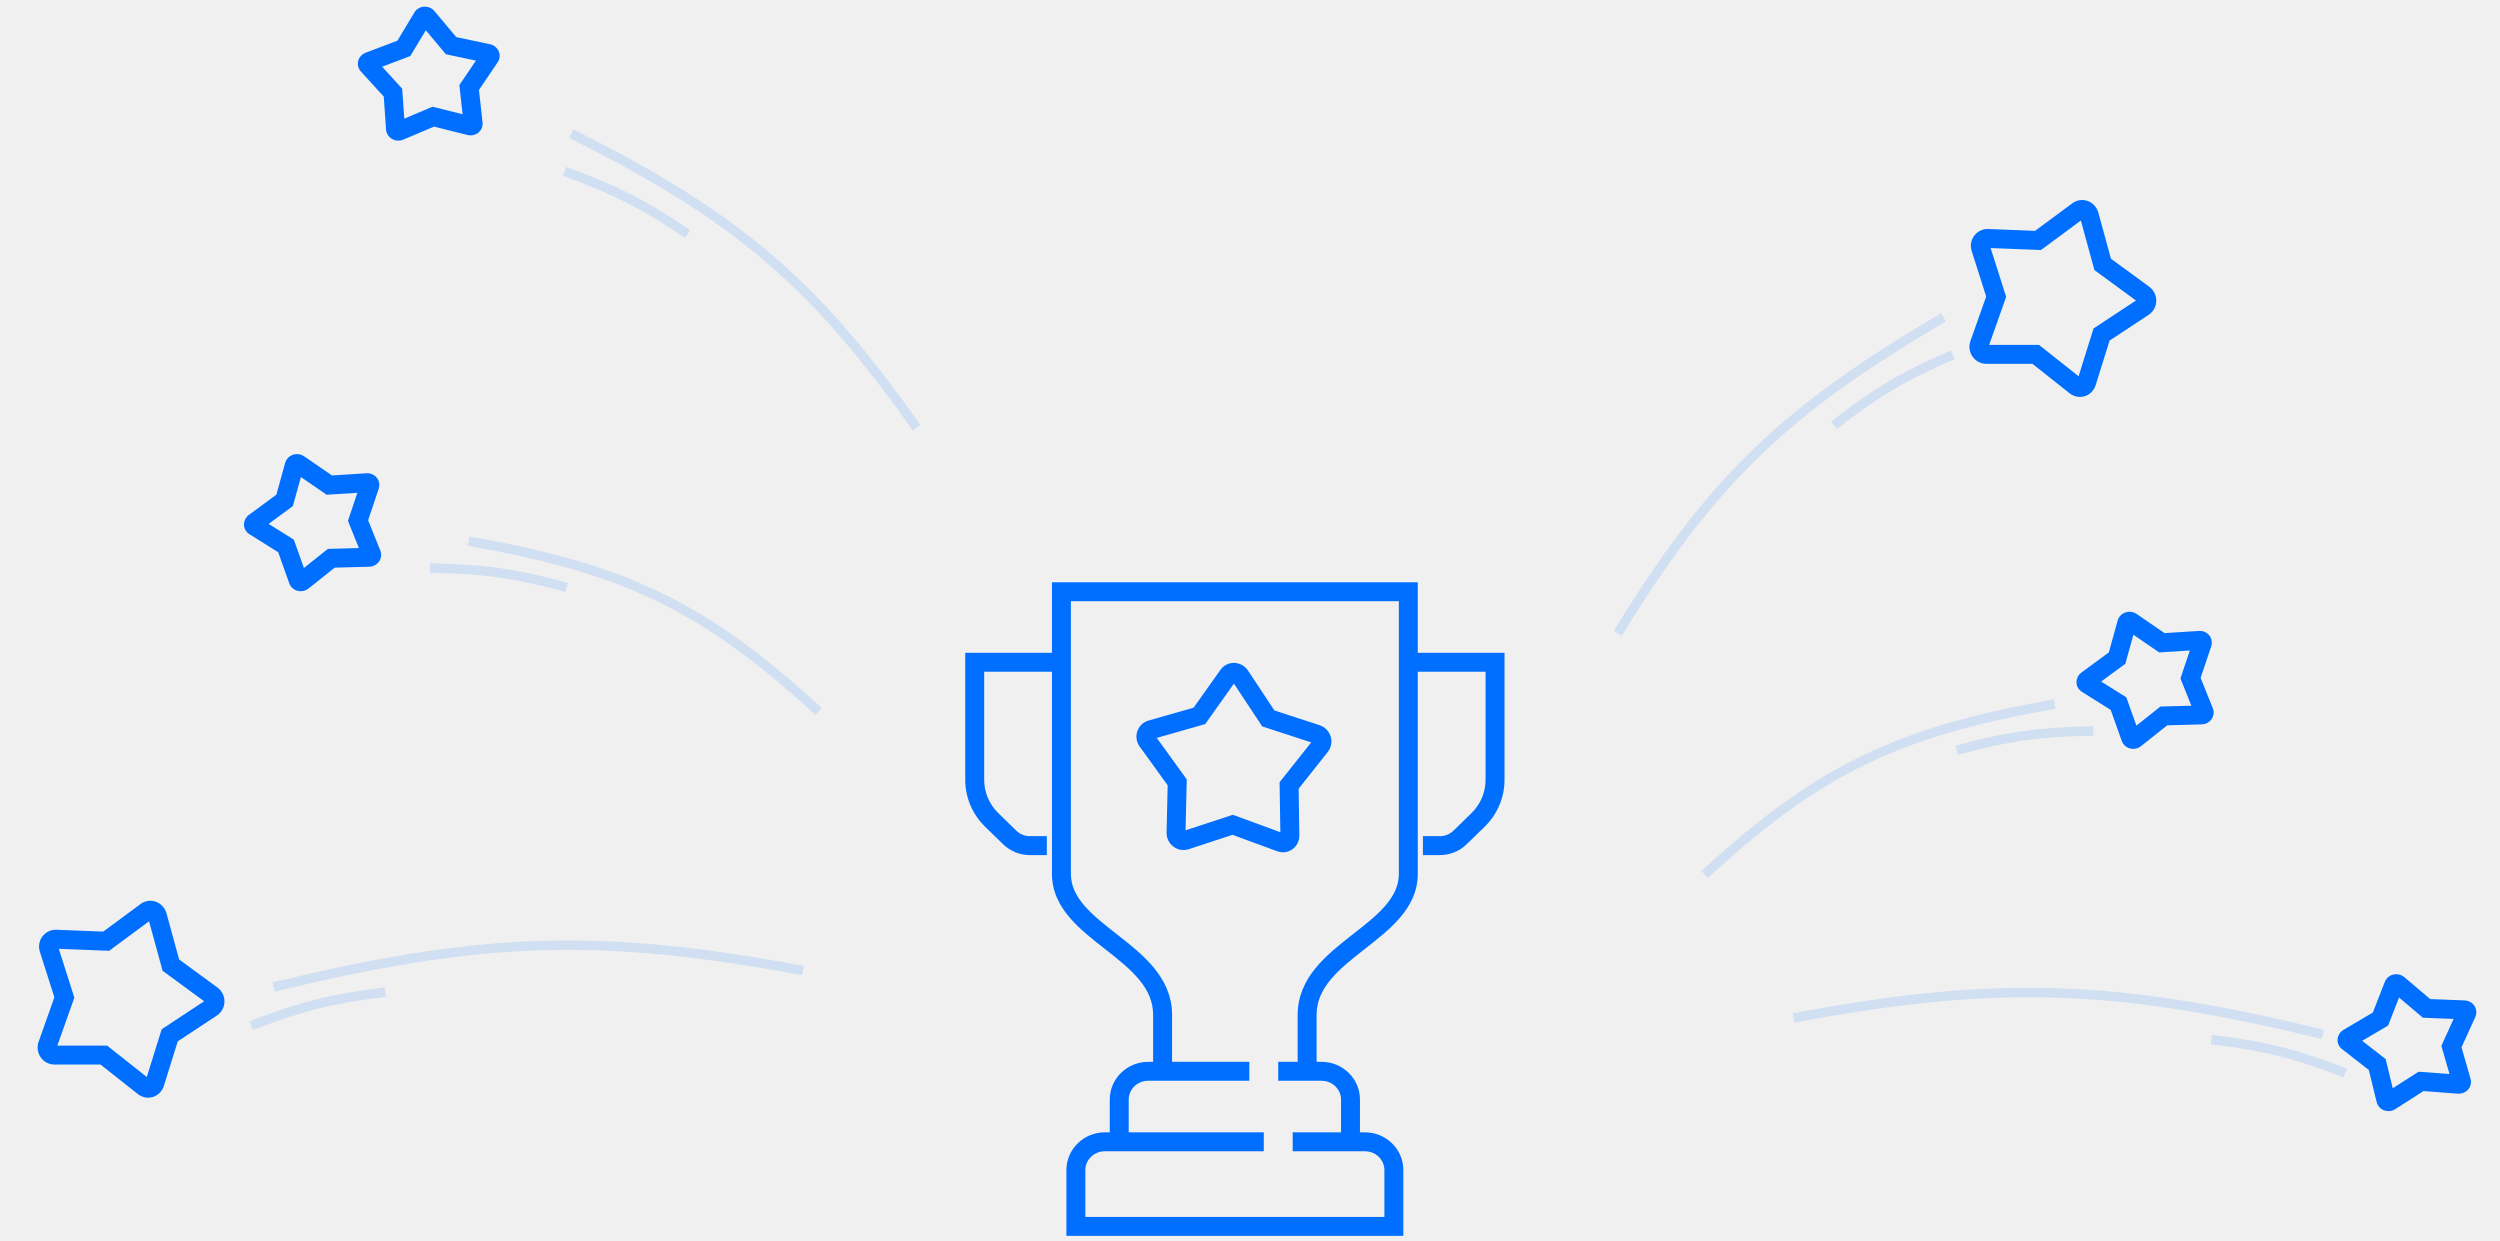
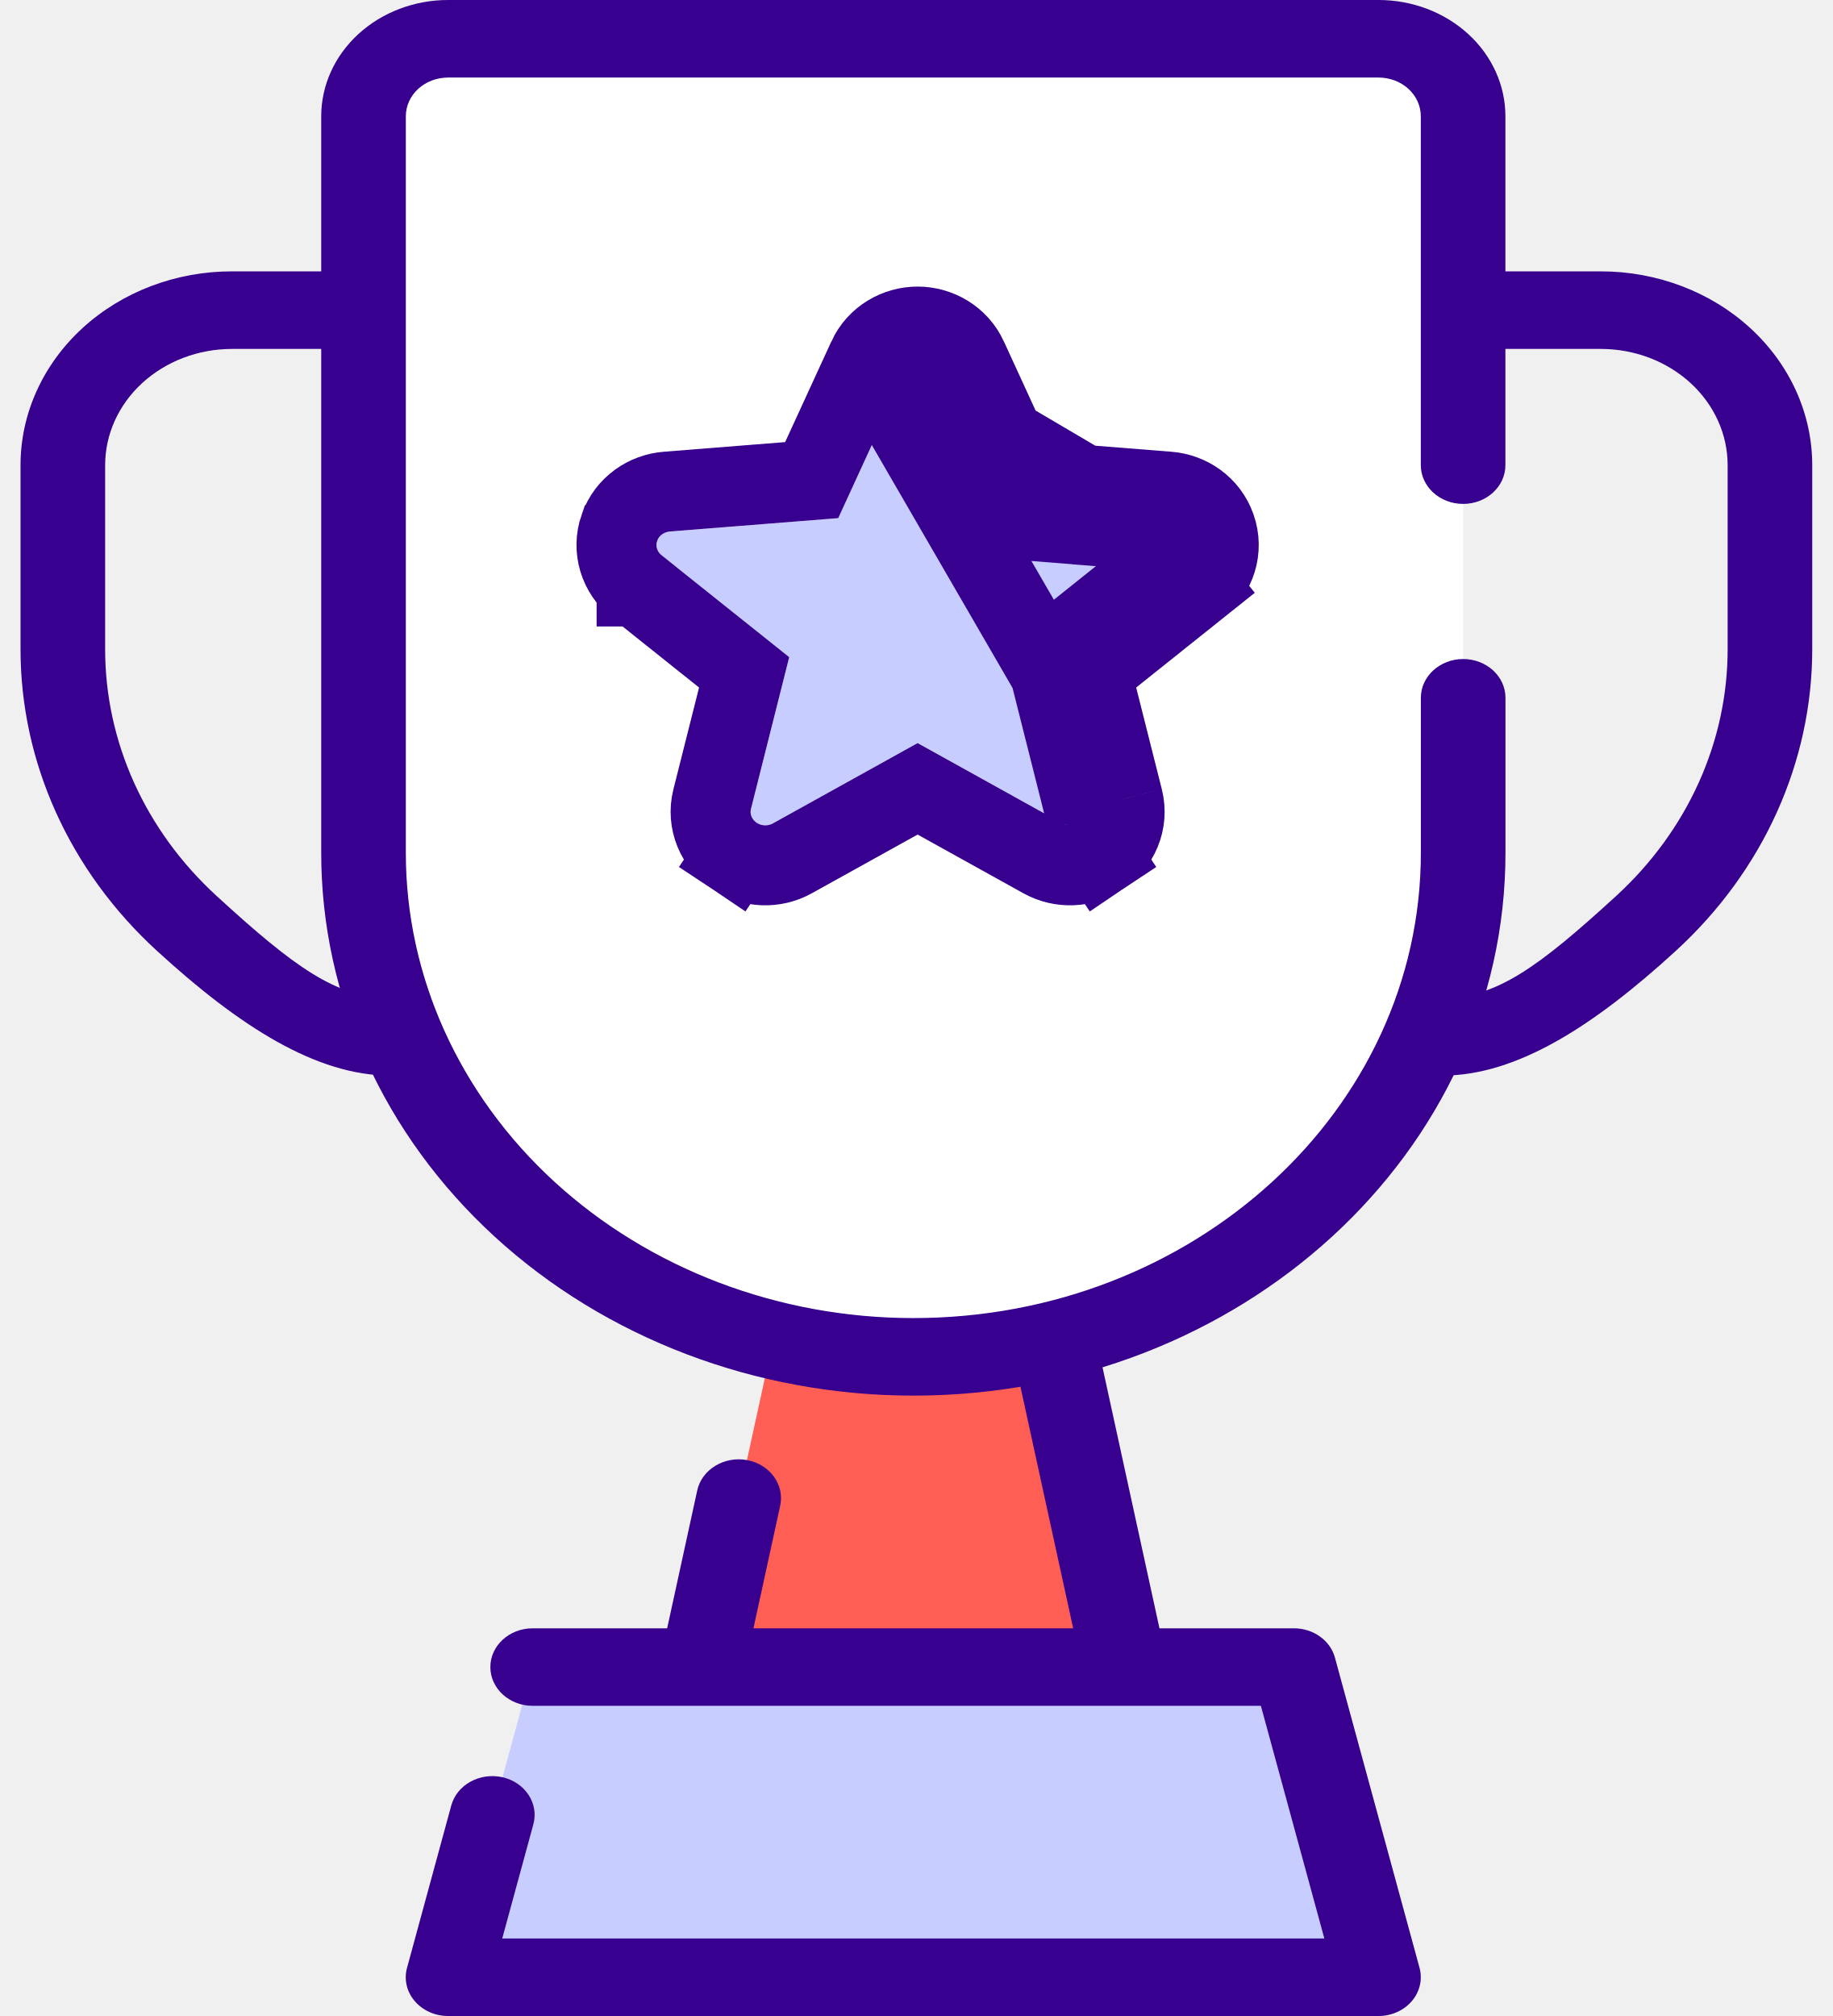
- <svg xmlns="http://www.w3.org/2000/svg" width="264" height="131" viewBox="0 0 264 131" fill="none">
-   <g clip-path="url(#clip0_1459_12616)">
-     <path fill-rule="evenodd" clip-rule="evenodd" d="M111.086 61.488H149.718V92.275C149.718 94.16 148.905 95.673 147.805 96.947C146.777 98.136 145.437 99.184 144.18 100.167C144.117 100.216 144.054 100.265 143.992 100.314C142.643 101.37 141.397 102.367 140.477 103.492C139.577 104.592 139.033 105.764 139.033 107.169V113.127H137.033V107.169C137.033 105.179 137.825 103.575 138.929 102.226C140.012 100.901 141.437 99.774 142.759 98.739C142.8 98.707 142.842 98.675 142.883 98.643C144.195 97.616 145.395 96.677 146.291 95.639C147.195 94.593 147.718 93.526 147.718 92.275V63.488H113.086V92.275C113.086 93.526 113.609 94.593 114.512 95.639C115.408 96.677 116.608 97.616 117.921 98.643C117.962 98.675 118.003 98.707 118.044 98.739C119.366 99.774 120.792 100.901 121.875 102.226C122.978 103.575 123.77 105.179 123.77 107.169V113.127H121.77V107.169C121.77 105.764 121.227 104.592 120.327 103.492C119.407 102.367 118.161 101.37 116.812 100.314C116.749 100.265 116.687 100.216 116.624 100.167C115.366 99.184 114.026 98.136 112.999 96.947C111.899 95.673 111.086 94.16 111.086 92.275V61.488Z" fill="#006FFF" />
-     <path fill-rule="evenodd" clip-rule="evenodd" d="M126.046 74.73L121.268 76.093C120.757 76.245 120.347 76.617 120.147 77.106L120.101 77.221C119.916 77.763 120.01 78.368 120.354 78.842L123.307 82.933L123.189 87.911C123.175 88.49 123.443 89.051 123.91 89.402C124.376 89.754 124.975 89.856 125.523 89.678L130.153 88.158L134.872 89.892C135.416 90.091 136.016 90.013 136.483 89.68C136.943 89.35 137.217 88.805 137.209 88.228L137.136 83.286L140.219 79.4C140.576 78.943 140.689 78.334 140.517 77.768C140.343 77.206 139.908 76.765 139.352 76.582L134.576 75.025L131.789 70.809C131.461 70.321 130.921 70.021 130.346 70.001C129.764 69.983 129.225 70.253 128.888 70.724L126.046 74.73ZM130.302 72.188L127.271 76.46L122.155 77.92L125.322 82.307L125.195 87.681L130.19 86.041L135.204 87.883L135.125 82.602L138.463 78.396L133.293 76.711L130.302 72.188Z" fill="#006FFF" />
-     <path fill-rule="evenodd" clip-rule="evenodd" d="M101.93 68.938H112.088V70.938H103.93V82.359C103.93 83.666 104.46 84.928 105.414 85.858L107.306 87.705C107.701 88.09 108.214 88.299 108.76 88.299H110.546V90.299H108.76C107.688 90.299 106.675 89.883 105.91 89.136L104.017 87.289C102.681 85.986 101.93 84.209 101.93 82.359V68.938Z" fill="#006FFF" />
-     <path fill-rule="evenodd" clip-rule="evenodd" d="M156.877 70.938H148.719V68.938H158.877V82.359C158.877 84.209 158.125 85.986 156.789 87.289L154.897 89.136C154.131 89.883 153.118 90.299 152.046 90.299H150.26V88.299H152.046C152.592 88.299 153.105 88.09 153.5 87.705L155.392 85.858C156.346 84.928 156.877 83.666 156.877 82.359V70.938Z" fill="#006FFF" />
-     <path fill-rule="evenodd" clip-rule="evenodd" d="M139.559 114.129H134.98V112.129H139.559C141.767 112.129 143.612 113.894 143.612 116.108V120.576H141.612V116.108C141.612 115.045 140.709 114.129 139.559 114.129Z" fill="#006FFF" />
-     <path fill-rule="evenodd" clip-rule="evenodd" d="M121.244 114.129C120.094 114.129 119.191 115.045 119.191 116.108V120.576H117.191V116.108C117.191 113.894 119.036 112.129 121.244 112.129H131.928V114.129H121.244Z" fill="#006FFF" />
-     <path fill-rule="evenodd" clip-rule="evenodd" d="M116.666 121.574C115.516 121.574 114.613 122.49 114.613 123.553V128.51H146.192V123.553C146.192 122.49 145.29 121.574 144.14 121.574H136.508V119.574H144.14C146.348 119.574 148.192 121.339 148.192 123.553V130.51H112.613V123.553C112.613 121.339 114.458 119.574 116.666 119.574H133.455V121.574H116.666Z" fill="#006FFF" />
+ <svg xmlns="http://www.w3.org/2000/svg" width="80" height="88" viewBox="0 0 80 88" fill="none">
+   <g id="Group 34405">
+     <path id="Vector" fill-rule="evenodd" clip-rule="evenodd" d="M45.403 55.844H34.326L30.634 72.766H49.095L45.403 55.844Z" fill="#FF5E54" />
+     <path id="Vector_2" fill-rule="evenodd" clip-rule="evenodd" d="M30.433 65.062L28.825 72.435C28.625 73.351 29.274 74.243 30.274 74.427C31.274 74.61 32.247 74.015 32.447 73.099L34.055 65.726C34.255 64.809 33.606 63.918 32.606 63.734C31.607 63.55 30.634 64.146 30.433 65.062Z" fill="#37008F" />
+     <path id="Vector_3" fill-rule="evenodd" clip-rule="evenodd" d="M50.906 72.434L47.214 55.512C47.013 54.595 46.041 54 45.041 54.184C44.041 54.368 43.392 55.259 43.592 56.176L47.284 73.099C47.485 74.015 48.457 74.61 49.457 74.426C50.457 74.243 51.104 73.351 50.906 72.434Z" fill="#37008F" />
+     <path id="Vector_4" fill-rule="evenodd" clip-rule="evenodd" d="M56.477 72.766H23.247L19.555 86.305H60.169L56.477 72.766Z" fill="#C7CEFF" />
+     <path id="Vector_5" fill-rule="evenodd" clip-rule="evenodd" d="M55.038 74.46H23.249C22.231 74.46 21.404 73.702 21.404 72.768C21.404 71.835 22.231 71.077 23.249 71.077H56.479C57.327 71.077 58.065 71.605 58.27 72.359L61.962 85.897C62.099 86.403 61.976 86.939 61.627 87.348C61.276 87.76 60.741 88 60.172 88H19.557C18.988 88 18.453 87.76 18.102 87.348C17.751 86.937 17.628 86.403 17.767 85.897L19.698 78.811C19.944 77.905 20.949 77.353 21.937 77.579C22.926 77.805 23.527 78.725 23.281 79.631L21.922 84.615H57.807L55.038 74.462V74.46Z" fill="#37008F" />
+     <path id="Vector_6" fill-rule="evenodd" clip-rule="evenodd" d="M63.864 4.474C63.864 3.735 63.543 3.027 62.974 2.505C62.404 1.983 61.632 1.691 60.826 1.691H18.901C18.095 1.691 17.323 1.983 16.754 2.505C16.184 3.027 15.865 3.735 15.865 4.474V41.132C15.865 51.127 24.703 59.228 35.606 59.228H44.125C55.029 59.228 63.867 51.127 63.867 41.132V4.474H63.864Z" fill="white" />
+     <path id="Vector_7" fill-rule="evenodd" clip-rule="evenodd" d="M65.71 20.305V5.076C65.71 3.729 65.127 2.439 64.089 1.487C63.05 0.535 61.642 0 60.173 0H19.559C18.09 0 16.682 0.535 15.643 1.487C14.605 2.439 14.021 3.729 14.021 5.076V37.228C14.021 43.51 16.743 49.536 21.59 53.979C26.438 58.422 33.011 60.92 39.867 60.92C54.142 60.92 65.713 50.313 65.713 37.228V30.459C65.713 29.525 64.886 28.767 63.868 28.767C62.849 28.767 62.02 29.525 62.02 30.459V37.228C62.02 48.442 52.103 57.535 39.867 57.535C33.99 57.535 28.358 55.395 24.203 51.587C20.048 47.778 17.714 42.613 17.714 37.228V5.076C17.714 4.627 17.907 4.197 18.253 3.879C18.6 3.562 19.069 3.385 19.559 3.385H60.173C60.663 3.385 61.132 3.562 61.478 3.879C61.825 4.197 62.018 4.627 62.018 5.076V20.305C62.018 21.238 62.845 21.996 63.865 21.996C64.886 21.996 65.71 21.238 65.71 20.305Z" fill="#37008F" />
+     <path id="Vector_8" fill-rule="evenodd" clip-rule="evenodd" d="M39.461 16.361C39.562 16.142 39.795 16 40.053 16C40.312 16 40.545 16.143 40.646 16.361L43.518 22.616L50.865 23.2C51.122 23.22 51.341 23.38 51.42 23.606C51.501 23.832 51.425 24.081 51.23 24.236L45.659 28.686L47.327 35.301C47.386 35.533 47.287 35.774 47.078 35.914C46.87 36.053 46.59 36.065 46.369 35.942L40.053 32.436L33.738 35.942C33.517 36.065 33.237 36.053 33.029 35.914C32.82 35.774 32.722 35.533 32.78 35.301L34.448 28.686L28.877 24.236C28.682 24.081 28.607 23.833 28.687 23.606C28.766 23.38 28.985 23.22 29.242 23.2L36.589 22.616L39.461 16.361Z" fill="#C7CEFF" />
+     <path id="Vector_9" d="M37.875 15.633L37.875 15.632C38.286 14.738 39.175 14.255 40.053 14.255C40.934 14.255 41.821 14.741 42.231 15.63L42.232 15.633L44.677 20.957L51.003 21.46L51.003 21.46C51.879 21.529 52.737 22.087 53.067 23.028M37.875 15.633L51.42 23.606M37.875 15.633L35.43 20.957L29.104 21.46L29.104 21.46C28.228 21.529 27.37 22.087 27.04 23.028L27.039 23.029C26.703 23.99 27.042 25.005 27.788 25.6C27.788 25.6 27.788 25.601 27.788 25.601C27.788 25.601 27.788 25.601 27.789 25.601L29.18 26.713L30.573 27.825L31.966 28.937L32.481 29.348L31.088 34.874L31.087 34.878C30.839 35.87 31.277 36.843 32.058 37.365L33.019 35.929L32.058 37.365C32.816 37.872 33.797 37.905 34.585 37.468L34.585 37.468L40.053 34.433L45.522 37.468L45.522 37.468C46.31 37.905 47.291 37.872 48.049 37.365L47.078 35.914L48.049 37.365C48.825 36.846 49.272 35.874 49.019 34.874L49.019 34.872M37.875 15.633L49.019 34.872M53.067 23.028L51.42 23.606M53.067 23.028C53.066 23.026 53.066 23.024 53.065 23.023L51.42 23.606M53.067 23.028C53.408 23.995 53.059 25.009 52.319 25.6L51.23 24.237L52.318 25.601L47.626 29.348M51.42 23.606C51.501 23.832 51.425 24.081 51.23 24.236L50.752 24.618L50.727 24.94L50.726 24.94L50.752 24.618L50.434 24.872C50.531 24.91 50.631 24.932 50.726 24.94L50.383 24.913L45.659 28.686M47.626 29.348L47.352 28.259L45.659 28.686M47.626 29.348L46.748 30.049L45.659 28.686M47.626 29.348L49.019 34.872M45.659 28.686L47.085 34.343L49.019 34.872M50.372 23.161L50.865 23.2L43.518 22.616L49.834 23.118L50.141 22.873C50.053 22.943 49.975 23.028 49.91 23.124L50.37 23.16L50.372 23.161Z" stroke="#37008F" stroke-width="3.491" />
+     <path id="Vector_10" fill-rule="evenodd" clip-rule="evenodd" d="M14.757 11.845H10.126C7.677 11.845 5.329 12.736 3.6 14.323C1.869 15.91 0.896 18.063 0.896 20.305V28.337C0.896 33.272 3.035 38.008 6.844 41.499C10.464 44.817 13.818 46.95 17.04 46.95C18.058 46.95 18.885 46.193 18.885 45.259C18.885 44.326 18.058 43.568 17.04 43.568C14.691 43.568 12.839 42.209 9.454 39.108C6.338 36.252 4.589 32.379 4.589 28.339V20.307C4.589 18.96 5.172 17.67 6.21 16.718C7.249 15.766 8.657 15.231 10.126 15.231H14.757C15.776 15.231 16.602 14.473 16.602 13.54C16.602 12.607 15.776 11.847 14.757 11.847V11.845Z" fill="#37008F" />
+     <path id="Vector_11" fill-rule="evenodd" clip-rule="evenodd" d="M65.243 11.845H69.874C72.323 11.845 74.671 12.736 76.4 14.323C78.131 15.91 79.103 18.063 79.103 20.305V28.337C79.103 33.272 76.965 38.008 73.156 41.499C69.536 44.817 66.182 46.95 62.96 46.95C61.942 46.95 61.115 46.193 61.115 45.259C61.115 44.326 61.942 43.568 62.96 43.568C65.309 43.568 67.161 42.209 70.546 39.108C73.662 36.252 75.411 32.379 75.411 28.339V20.307C75.411 18.96 74.828 17.67 73.79 16.718C72.751 15.766 71.343 15.231 69.874 15.231H65.243C64.224 15.231 63.398 14.473 63.398 13.54C63.398 12.607 64.224 11.847 65.243 11.847V11.845Z" fill="#37008F" />
  </g>
-   <path opacity="0.13" fill-rule="evenodd" clip-rule="evenodd" d="M197.097 80.691C191.488 83.4 186.398 87.14 180.35 92.713L179.673 91.977C185.762 86.366 190.933 82.558 196.662 79.79C202.388 77.023 208.646 75.309 216.89 73.853L217.064 74.838C208.864 76.286 202.707 77.98 197.097 80.691Z" fill="#006FFF" />
-   <path opacity="0.13" fill-rule="evenodd" clip-rule="evenodd" d="M245.179 109.714C223.556 104.468 211.059 103.928 189.495 107.988L189.31 107.005C211.023 102.917 223.663 103.465 245.415 108.742L245.179 109.714Z" fill="#006FFF" />
-   <path opacity="0.13" fill-rule="evenodd" clip-rule="evenodd" d="M185.872 48.12C180.632 53.175 176.214 59.044 171.265 67.138L170.412 66.617C175.388 58.479 179.856 52.534 185.178 47.4C190.499 42.267 196.655 37.961 204.987 33.082L205.492 33.945C197.195 38.803 191.113 43.063 185.872 48.12Z" fill="#006FFF" />
-   <path opacity="0.13" fill-rule="evenodd" clip-rule="evenodd" d="M206.407 37.911C201.194 40.211 198.399 41.846 193.979 45.295L193.364 44.507C197.853 41.003 200.721 39.327 206.003 36.996L206.407 37.911Z" fill="#006FFF" />
-   <path opacity="0.13" fill-rule="evenodd" clip-rule="evenodd" d="M221.069 77.685C215.373 77.801 212.164 78.234 206.757 79.716L206.492 78.751C211.985 77.246 215.276 76.803 221.049 76.685L221.069 77.685Z" fill="#006FFF" />
-   <path opacity="0.13" fill-rule="evenodd" clip-rule="evenodd" d="M247.486 113.77C242.164 111.738 239.027 110.934 233.459 110.277L233.576 109.284C239.232 109.951 242.449 110.777 247.843 112.836L247.486 113.77Z" fill="#006FFF" />
-   <path opacity="0.13" fill-rule="evenodd" clip-rule="evenodd" d="M80.59 27.432C86.145 32.139 90.931 37.711 96.392 45.47L97.21 44.894C91.72 37.094 86.878 31.45 81.236 26.669C75.596 21.889 69.175 17.989 60.546 13.657L60.097 14.551C68.69 18.865 75.034 22.724 80.59 27.432Z" fill="#006FFF" />
-   <path opacity="0.13" fill-rule="evenodd" clip-rule="evenodd" d="M59.449 18.567C64.799 20.526 67.694 21.977 72.327 25.135L72.89 24.308C68.184 21.101 65.214 19.614 59.793 17.628L59.449 18.567Z" fill="#006FFF" />
-   <path opacity="0.13" fill-rule="evenodd" clip-rule="evenodd" d="M69.363 63.487C74.972 66.197 80.062 69.937 86.109 75.509L86.787 74.774C80.698 69.162 75.527 65.355 69.798 62.587C64.072 59.82 57.814 58.106 49.569 56.65L49.395 57.635C57.596 59.083 63.753 60.777 69.363 63.487Z" fill="#006FFF" />
-   <path opacity="0.13" fill-rule="evenodd" clip-rule="evenodd" d="M45.392 60.482C51.088 60.598 54.297 61.031 59.704 62.513L59.968 61.548C54.476 60.043 51.185 59.6 45.412 59.482L45.392 60.482Z" fill="#006FFF" />
-   <path opacity="0.13" fill-rule="evenodd" clip-rule="evenodd" d="M29.015 104.714C50.639 99.468 63.136 98.928 84.699 102.988L84.884 102.005C63.172 97.917 50.531 98.465 28.78 103.742L29.015 104.714Z" fill="#006FFF" />
-   <path opacity="0.13" fill-rule="evenodd" clip-rule="evenodd" d="M26.708 108.766C32.031 106.735 35.167 105.93 40.736 105.273L40.618 104.28C34.963 104.948 31.746 105.773 26.351 107.832L26.708 108.766Z" fill="#006FFF" />
-   <path fill-rule="evenodd" clip-rule="evenodd" d="M41.969 4.295L38.594 5.574C38.233 5.715 37.96 6.002 37.848 6.357L37.821 6.44C37.723 6.83 37.831 7.245 38.112 7.552L40.524 10.2L40.767 13.677C40.795 14.082 41.026 14.454 41.388 14.667C41.75 14.88 42.191 14.91 42.577 14.749L45.834 13.371L49.372 14.255C49.78 14.356 50.21 14.261 50.526 13.997C50.838 13.736 51.001 13.337 50.957 12.935L50.578 9.496L52.557 6.576C52.786 6.233 52.828 5.801 52.666 5.418C52.503 5.039 52.158 4.761 51.743 4.672L48.176 3.915L45.876 1.169C45.605 0.851 45.195 0.679 44.776 0.704C44.352 0.732 43.979 0.957 43.766 1.309L41.969 4.295ZM44.965 3.196L43.326 5.92L40.355 7.045L42.47 9.367L42.692 12.528L45.671 11.269L48.849 12.063L48.509 8.984L50.259 6.402L47.086 5.729L44.965 3.196Z" fill="#006FFF" />
-   <path fill-rule="evenodd" clip-rule="evenodd" d="M250.572 106.925L247.462 108.756C247.13 108.956 246.909 109.286 246.859 109.654L246.847 109.74C246.816 110.142 246.993 110.533 247.322 110.788L250.146 112.99L250.974 116.376C251.07 116.77 251.361 117.098 251.753 117.246C252.145 117.395 252.585 117.35 252.938 117.126L255.916 115.217L259.552 115.491C259.971 115.521 260.379 115.354 260.646 115.041C260.909 114.73 261.002 114.31 260.891 113.921L259.936 110.596L261.394 107.384C261.561 107.007 261.53 106.574 261.305 106.224C261.08 105.878 260.693 105.662 260.269 105.644L256.625 105.502L253.894 103.184C253.574 102.916 253.14 102.816 252.731 102.912C252.319 103.011 251.989 103.296 251.839 103.678L250.572 106.925ZM253.339 105.336L252.184 108.298L249.447 109.908L251.924 111.839L252.676 114.918L255.4 113.173L258.666 113.418L257.811 110.441L259.099 107.6L255.857 107.473L253.339 105.336Z" fill="#006FFF" />
-   <path fill-rule="evenodd" clip-rule="evenodd" d="M29.184 52.241L26.276 54.379C25.967 54.612 25.781 54.963 25.768 55.334L25.765 55.421C25.775 55.824 25.991 56.194 26.344 56.415L29.379 58.317L30.548 61.601C30.683 61.983 31.006 62.279 31.412 62.387C31.817 62.495 32.25 62.406 32.578 62.147L35.346 59.944L38.991 59.845C39.411 59.833 39.8 59.625 40.033 59.286C40.264 58.951 40.313 58.523 40.163 58.147L38.874 54.937L39.996 51.593C40.124 51.201 40.048 50.773 39.789 50.448C39.53 50.127 39.123 49.952 38.699 49.977L35.06 50.207L32.107 48.18C31.761 47.946 31.319 47.891 30.922 48.028C30.522 48.168 30.223 48.485 30.113 48.881L29.184 52.241ZM31.774 50.377L30.927 53.441L28.369 55.323L31.03 56.992L32.093 59.977L34.624 57.963L37.898 57.874L36.743 54.999L37.735 52.042L34.498 52.246L31.774 50.377Z" fill="#006FFF" />
-   <path fill-rule="evenodd" clip-rule="evenodd" d="M222.696 68.889L219.788 71.028C219.478 71.261 219.293 71.611 219.28 71.983L219.277 72.07C219.287 72.472 219.503 72.843 219.856 73.063L222.89 74.965L224.059 78.249C224.195 78.631 224.518 78.928 224.923 79.036C225.329 79.144 225.762 79.054 226.09 78.795L228.858 76.593L232.503 76.494C232.923 76.481 233.311 76.274 233.545 75.935C233.775 75.599 233.825 75.171 233.675 74.796L232.385 71.586L233.507 68.241C233.635 67.849 233.56 67.422 233.301 67.097C233.042 66.775 232.635 66.6 232.211 66.626L228.572 66.856L225.618 64.828C225.273 64.595 224.831 64.539 224.434 64.676C224.034 64.817 223.735 65.134 223.624 65.53L222.696 68.889ZM225.286 67.026L224.439 70.09L221.88 71.972L224.541 73.64L225.604 76.626L228.135 74.611L231.41 74.523L230.255 71.648L231.247 68.691L228.009 68.895L225.286 67.026Z" fill="#006FFF" />
-   <path fill-rule="evenodd" clip-rule="evenodd" d="M10.902 98.377L5.938 98.182C5.404 98.167 4.899 98.393 4.557 98.795L4.477 98.889C4.132 99.347 4.033 99.951 4.212 100.509L5.741 105.316L4.077 110.01C3.883 110.556 3.962 111.172 4.296 111.651C4.63 112.131 5.167 112.415 5.743 112.417L10.616 112.416L14.559 115.536C15.014 115.894 15.609 116.007 16.155 115.837C16.695 115.667 17.125 115.235 17.299 114.683L18.77 109.966L22.911 107.235C23.393 106.912 23.691 106.369 23.704 105.777C23.714 105.189 23.438 104.634 22.967 104.287L18.915 101.319L17.581 96.444C17.422 95.877 17.003 95.424 16.462 95.225C15.915 95.027 15.319 95.115 14.852 95.458L10.902 98.377ZM15.739 97.289L11.526 100.403L6.21 100.194L7.851 105.351L6.055 110.417L11.311 110.416L15.501 113.731L17.073 108.689L21.556 105.733L17.17 102.519L15.739 97.289Z" fill="#006FFF" />
-   <path fill-rule="evenodd" clip-rule="evenodd" d="M214.902 24.377L209.938 24.182C209.404 24.167 208.898 24.393 208.557 24.795L208.477 24.89C208.132 25.347 208.033 25.951 208.212 26.509L209.741 31.317L208.077 36.01C207.883 36.556 207.962 37.172 208.296 37.651C208.63 38.13 209.167 38.415 209.743 38.417L214.616 38.416L218.559 41.536C219.014 41.894 219.609 42.008 220.155 41.837C220.695 41.667 221.125 41.235 221.299 40.683L222.77 35.966L226.911 33.235C227.393 32.912 227.691 32.369 227.704 31.777C227.714 31.189 227.438 30.634 226.967 30.287L222.915 27.319L221.581 22.444C221.422 21.877 221.003 21.424 220.462 21.225C219.915 21.027 219.319 21.115 218.852 21.458L214.902 24.377ZM219.739 23.289L215.526 26.403L210.21 26.194L211.851 31.351L210.055 36.417L215.311 36.416L219.501 39.731L221.073 34.689L225.556 31.733L221.17 28.519L219.739 23.289Z" fill="#006FFF" />
-   <defs>
-     <clipPath id="clip0_1459_12616">
-       <rect width="58" height="70" fill="white" transform="translate(101.402 61)" />
-     </clipPath>
-   </defs>
</svg>
